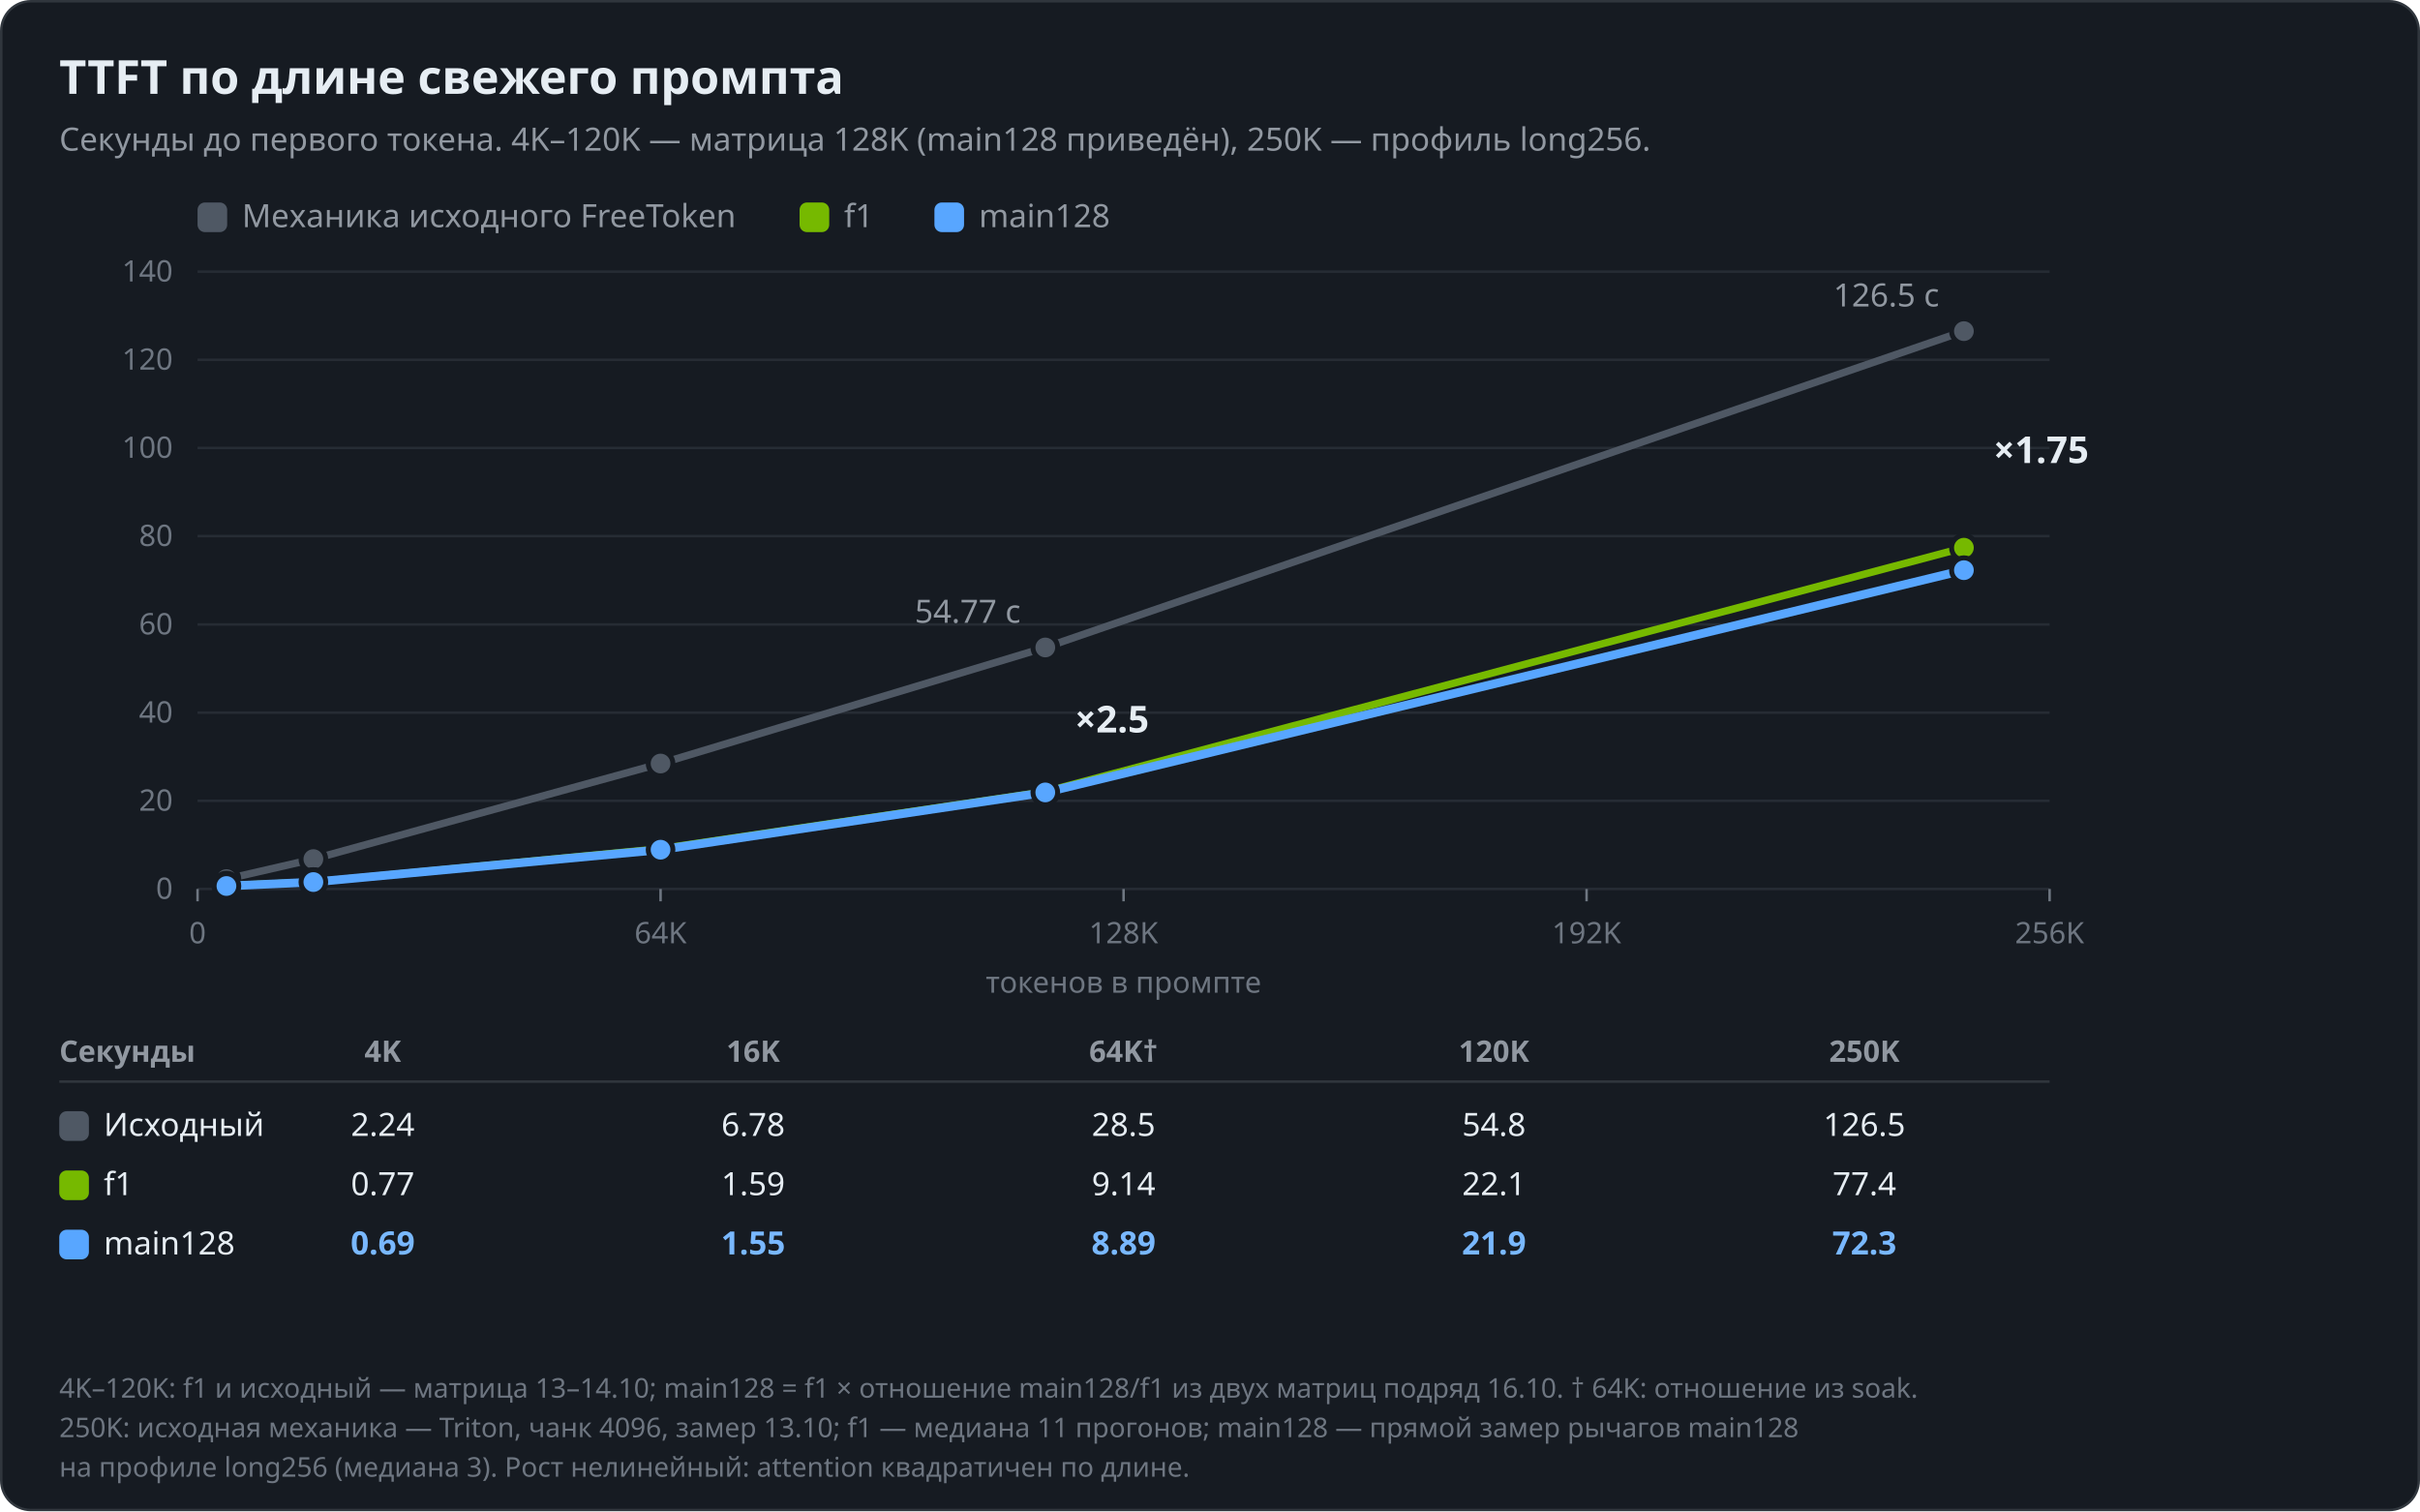
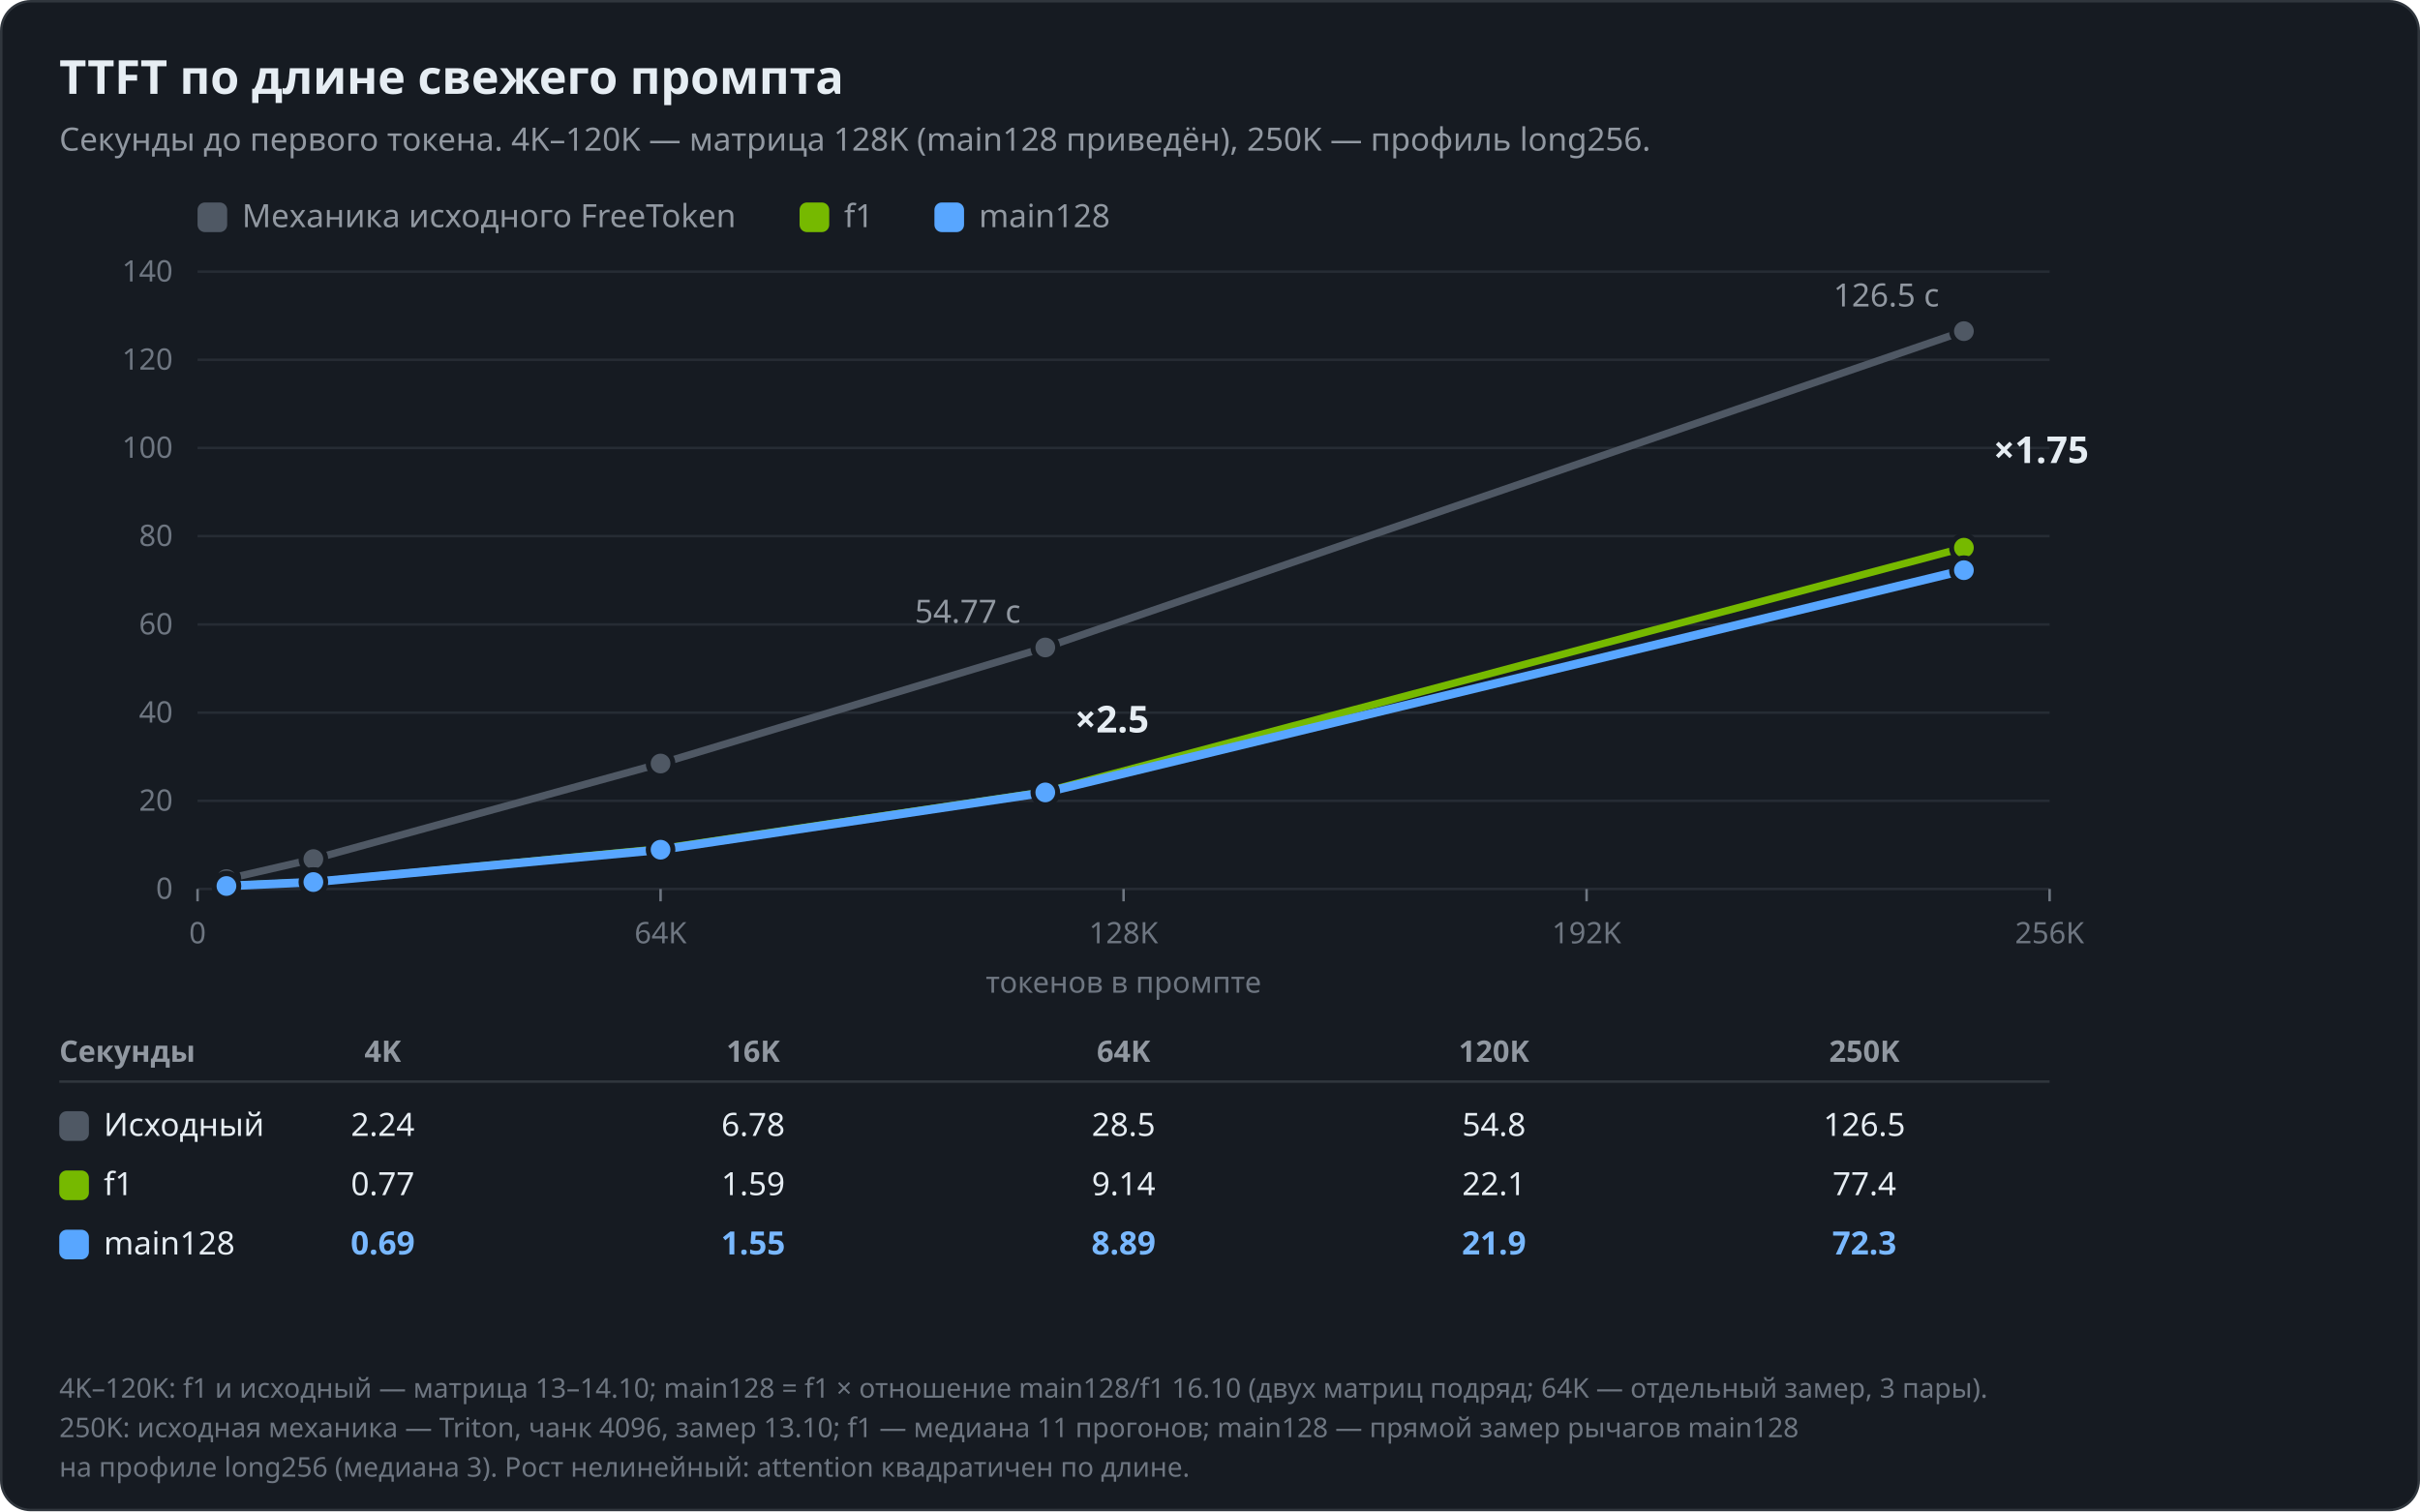
<svg xmlns="http://www.w3.org/2000/svg" width="980" height="612" viewBox="0 0 980 612" font-family="-apple-system,BlinkMacSystemFont,'Segoe UI','Noto Sans',Helvetica,Arial,sans-serif" role="img" aria-label="TTFT по длине свежего промпта">
  <rect x="0.5" y="0.5" width="979" height="611" rx="12" fill="#161b22" stroke="#30363d" />
  <text x="24.0" y="38.0" font-size="19" fill="#e6edf3" text-anchor="start" font-weight="600">TTFT по длине свежего промпта</text>
  <text x="24.0" y="61.0" font-size="13" fill="#9198a1" text-anchor="start">Секунды до первого токена. 4K–120K — матрица 128K (main128 приведён), 250K — профиль long256.</text>
  <line x1="80.0" y1="360.0" x2="830.0" y2="360.0" stroke="#262c34" stroke-width="1" />
  <text x="70.0" y="364.0" font-size="12" fill="#6e7681" text-anchor="end">0</text>
  <line x1="80.0" y1="324.3" x2="830.0" y2="324.3" stroke="#262c34" stroke-width="1" />
  <text x="70.0" y="328.3" font-size="12" fill="#6e7681" text-anchor="end">20</text>
  <line x1="80.0" y1="288.6" x2="830.0" y2="288.6" stroke="#262c34" stroke-width="1" />
  <text x="70.0" y="292.6" font-size="12" fill="#6e7681" text-anchor="end">40</text>
  <line x1="80.0" y1="252.9" x2="830.0" y2="252.9" stroke="#262c34" stroke-width="1" />
  <text x="70.0" y="256.9" font-size="12" fill="#6e7681" text-anchor="end">60</text>
  <line x1="80.0" y1="217.1" x2="830.0" y2="217.1" stroke="#262c34" stroke-width="1" />
  <text x="70.0" y="221.1" font-size="12" fill="#6e7681" text-anchor="end">80</text>
  <line x1="80.0" y1="181.4" x2="830.0" y2="181.4" stroke="#262c34" stroke-width="1" />
  <text x="70.0" y="185.4" font-size="12" fill="#6e7681" text-anchor="end">100</text>
  <line x1="80.0" y1="145.7" x2="830.0" y2="145.7" stroke="#262c34" stroke-width="1" />
  <text x="70.0" y="149.7" font-size="12" fill="#6e7681" text-anchor="end">120</text>
  <line x1="80.0" y1="110.0" x2="830.0" y2="110.0" stroke="#262c34" stroke-width="1" />
  <text x="70.0" y="114.0" font-size="12" fill="#6e7681" text-anchor="end">140</text>
  <line x1="80.0" y1="360.0" x2="80.0" y2="365.0" stroke="#6e7681" stroke-width="1" />
  <text x="80.0" y="382.0" font-size="12" fill="#6e7681" text-anchor="middle">0</text>
  <line x1="267.5" y1="360.0" x2="267.5" y2="365.0" stroke="#6e7681" stroke-width="1" />
  <text x="267.5" y="382.0" font-size="12" fill="#6e7681" text-anchor="middle">64K</text>
  <line x1="455.0" y1="360.0" x2="455.0" y2="365.0" stroke="#6e7681" stroke-width="1" />
  <text x="455.0" y="382.0" font-size="12" fill="#6e7681" text-anchor="middle">128K</text>
  <line x1="642.5" y1="360.0" x2="642.5" y2="365.0" stroke="#6e7681" stroke-width="1" />
  <text x="642.5" y="382.0" font-size="12" fill="#6e7681" text-anchor="middle">192K</text>
  <line x1="830.0" y1="360.0" x2="830.0" y2="365.0" stroke="#6e7681" stroke-width="1" />
  <text x="830.0" y="382.0" font-size="12" fill="#6e7681" text-anchor="middle">256K</text>
  <text x="455.0" y="402.0" font-size="12" fill="#6e7681" text-anchor="middle">токенов в промпте</text>
  <rect x="80.0" y="82.0" width="12.0" height="12.0" rx="3" fill="#4f5864" />
  <text x="98.0" y="92.0" font-size="13" fill="#9198a1" text-anchor="start">Механика исходного FreeToken</text>
  <rect x="323.8" y="82.0" width="12.0" height="12.0" rx="3" fill="#76b900" />
  <text x="341.8" y="92.0" font-size="13" fill="#9198a1" text-anchor="start">f1</text>
  <rect x="378.4" y="82.0" width="12.0" height="12.0" rx="3" fill="#58a6ff" />
  <text x="396.4" y="92.0" font-size="13" fill="#9198a1" text-anchor="start">main128</text>
  <polyline points="91.7,356.0 126.9,347.9 267.5,309.2 423.3,262.2 795.3,134.1" fill="none" stroke="#4f5864" stroke-width="3" stroke-linejoin="round" stroke-linecap="round" />
  <circle cx="91.7" cy="356.0" r="5" fill="#4f5864" stroke="#161b22" stroke-width="2" />
  <circle cx="126.9" cy="347.9" r="5" fill="#4f5864" stroke="#161b22" stroke-width="2" />
  <circle cx="267.5" cy="309.2" r="5" fill="#4f5864" stroke="#161b22" stroke-width="2" />
  <circle cx="423.3" cy="262.2" r="5" fill="#4f5864" stroke="#161b22" stroke-width="2" />
  <circle cx="795.3" cy="134.1" r="5" fill="#4f5864" stroke="#161b22" stroke-width="2" />
  <polyline points="91.7,358.6 126.9,357.2 267.5,343.7 423.3,320.6 795.3,221.8" fill="none" stroke="#76b900" stroke-width="3" stroke-linejoin="round" stroke-linecap="round" />
  <circle cx="91.7" cy="358.6" r="5" fill="#76b900" stroke="#161b22" stroke-width="2" />
  <circle cx="126.9" cy="357.2" r="5" fill="#76b900" stroke="#161b22" stroke-width="2" />
  <circle cx="267.5" cy="343.7" r="5" fill="#76b900" stroke="#161b22" stroke-width="2" />
  <circle cx="423.3" cy="320.6" r="5" fill="#76b900" stroke="#161b22" stroke-width="2" />
  <circle cx="795.3" cy="221.8" r="5" fill="#76b900" stroke="#161b22" stroke-width="2" />
  <polyline points="91.7,358.8 126.9,357.2 267.5,344.1 423.3,320.9 795.3,230.9" fill="none" stroke="#58a6ff" stroke-width="3.5" stroke-linejoin="round" stroke-linecap="round" />
  <circle cx="91.7" cy="358.8" r="5" fill="#58a6ff" stroke="#161b22" stroke-width="2" />
  <circle cx="126.9" cy="357.2" r="5" fill="#58a6ff" stroke="#161b22" stroke-width="2" />
  <circle cx="267.5" cy="344.1" r="5" fill="#58a6ff" stroke="#161b22" stroke-width="2" />
  <circle cx="423.3" cy="320.9" r="5" fill="#58a6ff" stroke="#161b22" stroke-width="2" />
  <circle cx="795.3" cy="230.9" r="5" fill="#58a6ff" stroke="#161b22" stroke-width="2" />
  <text x="413.3" y="252.2" font-size="13" fill="#9198a1" text-anchor="end">54.77 с</text>
  <text x="435.3" y="296.6" font-size="15" fill="#e6edf3" text-anchor="start" font-weight="700">×2.5</text>
  <text x="785.3" y="124.1" font-size="13" fill="#9198a1" text-anchor="end">126.5 с</text>
  <text x="807.3" y="187.5" font-size="15" fill="#e6edf3" text-anchor="start" font-weight="700">×1.75</text>
  <text x="24.0" y="430.0" font-size="12" fill="#9198a1" text-anchor="start" font-weight="600">Секунды</text>
  <text x="155.0" y="430.0" font-size="12" fill="#9198a1" text-anchor="middle" font-weight="600">4K</text>
  <text x="305.0" y="430.0" font-size="12" fill="#9198a1" text-anchor="middle" font-weight="600">16K</text>
-   <text x="455.0" y="430.0" font-size="12" fill="#9198a1" text-anchor="middle" font-weight="600">64K†</text>
+   <text x="455.0" y="430.0" font-size="12" fill="#9198a1" text-anchor="middle" font-weight="600">64K</text>
  <text x="605.0" y="430.0" font-size="12" fill="#9198a1" text-anchor="middle" font-weight="600">120K</text>
  <text x="755.0" y="430.0" font-size="12" fill="#9198a1" text-anchor="middle" font-weight="600">250K</text>
  <line x1="24.0" y1="438.0" x2="830.0" y2="438.0" stroke="#30363d" stroke-width="1" />
  <rect x="24.0" y="450.0" width="12.0" height="12.0" rx="3" fill="#4f5864" />
  <text x="42.0" y="460.0" font-size="13" fill="#e6edf3" text-anchor="start">Исходный</text>
  <text x="155.0" y="460.0" font-size="13" fill="#e6edf3" text-anchor="middle">2.24</text>
  <text x="305.0" y="460.0" font-size="13" fill="#e6edf3" text-anchor="middle">6.78</text>
  <text x="455.0" y="460.0" font-size="13" fill="#e6edf3" text-anchor="middle">28.5</text>
  <text x="605.0" y="460.0" font-size="13" fill="#e6edf3" text-anchor="middle">54.8</text>
  <text x="755.0" y="460.0" font-size="13" fill="#e6edf3" text-anchor="middle">126.5</text>
  <rect x="24.0" y="474.0" width="12.0" height="12.0" rx="3" fill="#76b900" />
  <text x="42.0" y="484.0" font-size="13" fill="#e6edf3" text-anchor="start">f1</text>
  <text x="155.0" y="484.0" font-size="13" fill="#e6edf3" text-anchor="middle">0.77</text>
  <text x="305.0" y="484.0" font-size="13" fill="#e6edf3" text-anchor="middle">1.59</text>
  <text x="455.0" y="484.0" font-size="13" fill="#e6edf3" text-anchor="middle">9.14</text>
  <text x="605.0" y="484.0" font-size="13" fill="#e6edf3" text-anchor="middle">22.1</text>
  <text x="755.0" y="484.0" font-size="13" fill="#e6edf3" text-anchor="middle">77.4</text>
  <rect x="24.0" y="498.0" width="12.0" height="12.0" rx="3" fill="#58a6ff" />
  <text x="42.0" y="508.0" font-size="13" fill="#e6edf3" text-anchor="start">main128</text>
  <text x="155.0" y="508.0" font-size="13" fill="#79b8ff" text-anchor="middle" font-weight="600">0.69</text>
  <text x="305.0" y="508.0" font-size="13" fill="#79b8ff" text-anchor="middle" font-weight="600">1.55</text>
  <text x="455.0" y="508.0" font-size="13" fill="#79b8ff" text-anchor="middle" font-weight="600">8.89</text>
  <text x="605.0" y="508.0" font-size="13" fill="#79b8ff" text-anchor="middle" font-weight="600">21.9</text>
  <text x="755.0" y="508.0" font-size="13" fill="#79b8ff" text-anchor="middle" font-weight="600">72.3</text>
-   <text x="24.0" y="566.0" font-size="11" fill="#6e7681" text-anchor="start">4K–120K: f1 и исходный — матрица 13–14.10; main128 = f1 × отношение main128/f1 из двух матриц подряд 16.10. † 64K: отношение из soak.</text>
+   <text x="24.0" y="566.0" font-size="11" fill="#6e7681" text-anchor="start">4K–120K: f1 и исходный — матрица 13–14.10; main128 = f1 × отношение main128/f1 16.10 (двух матриц подряд; 64K — отдельный замер, 3 пары).</text>
  <text x="24.0" y="582.0" font-size="11" fill="#6e7681" text-anchor="start">250K: исходная механика — Triton, чанк 4096, замер 13.10; f1 — медиана 11 прогонов; main128 — прямой замер рычагов main128</text>
  <text x="24.0" y="598.0" font-size="11" fill="#6e7681" text-anchor="start">на профиле long256 (медиана 3). Рост нелинейный: attention квадратичен по длине.</text>
</svg>
